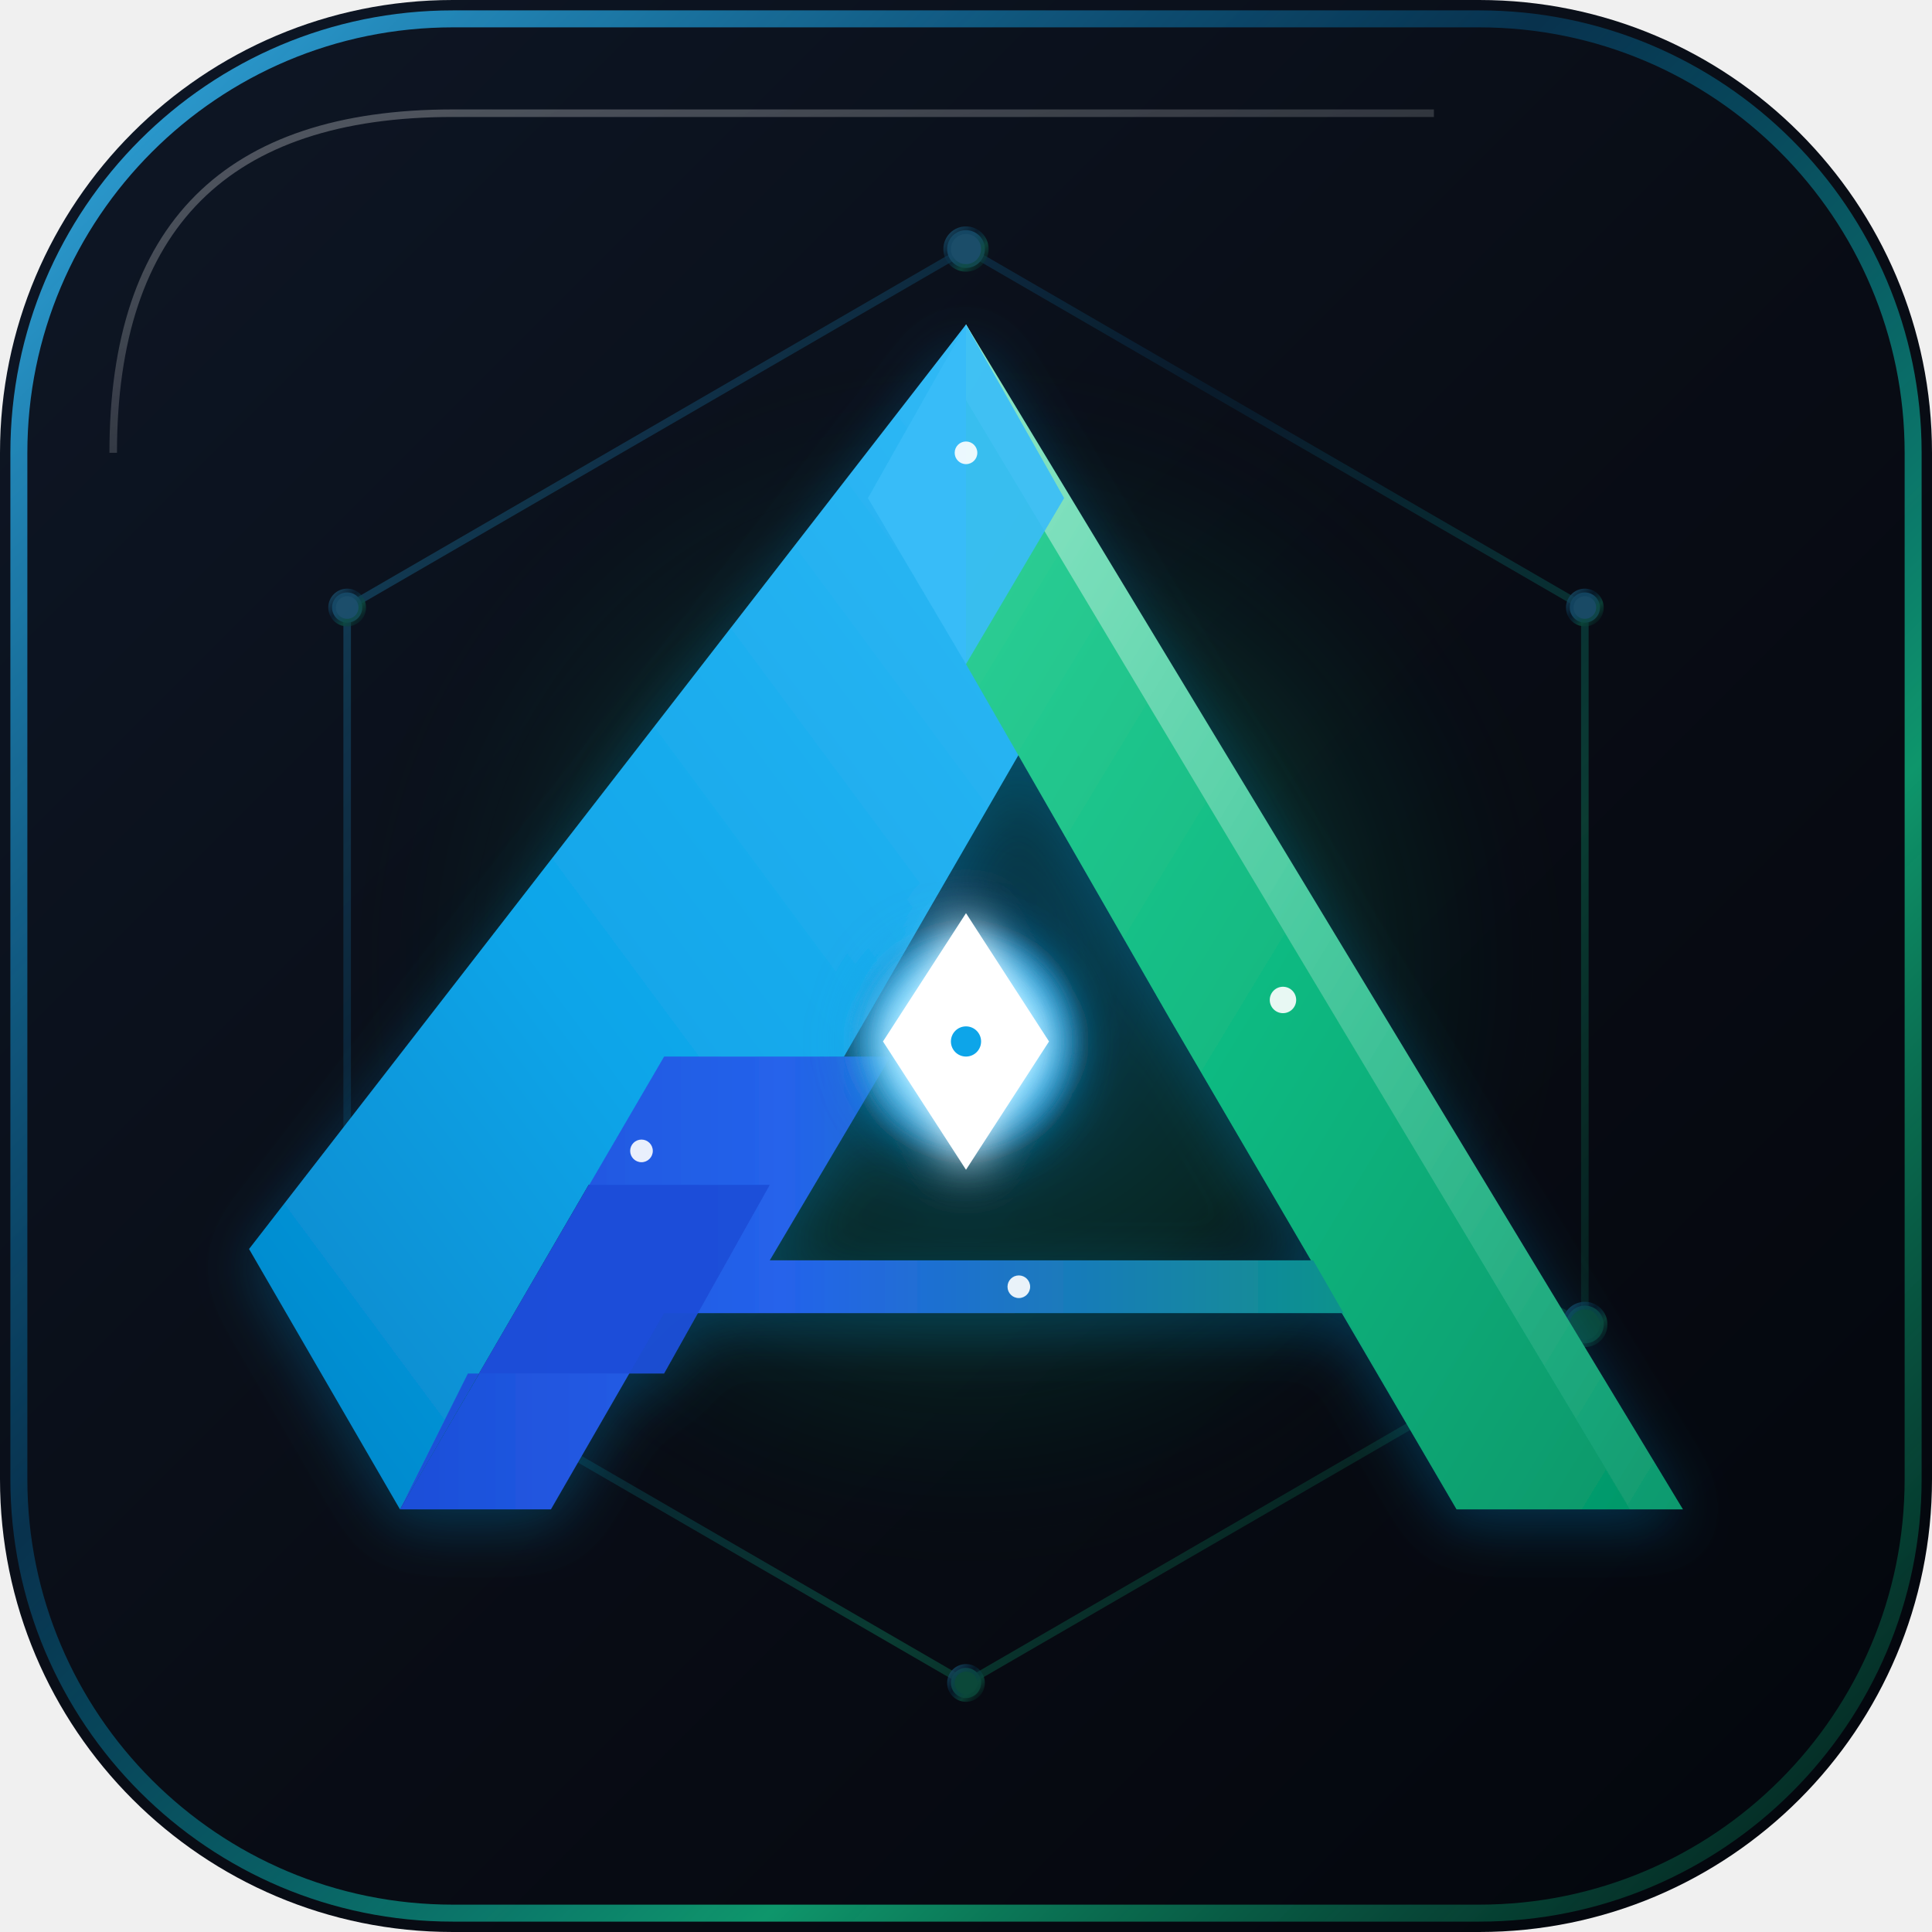
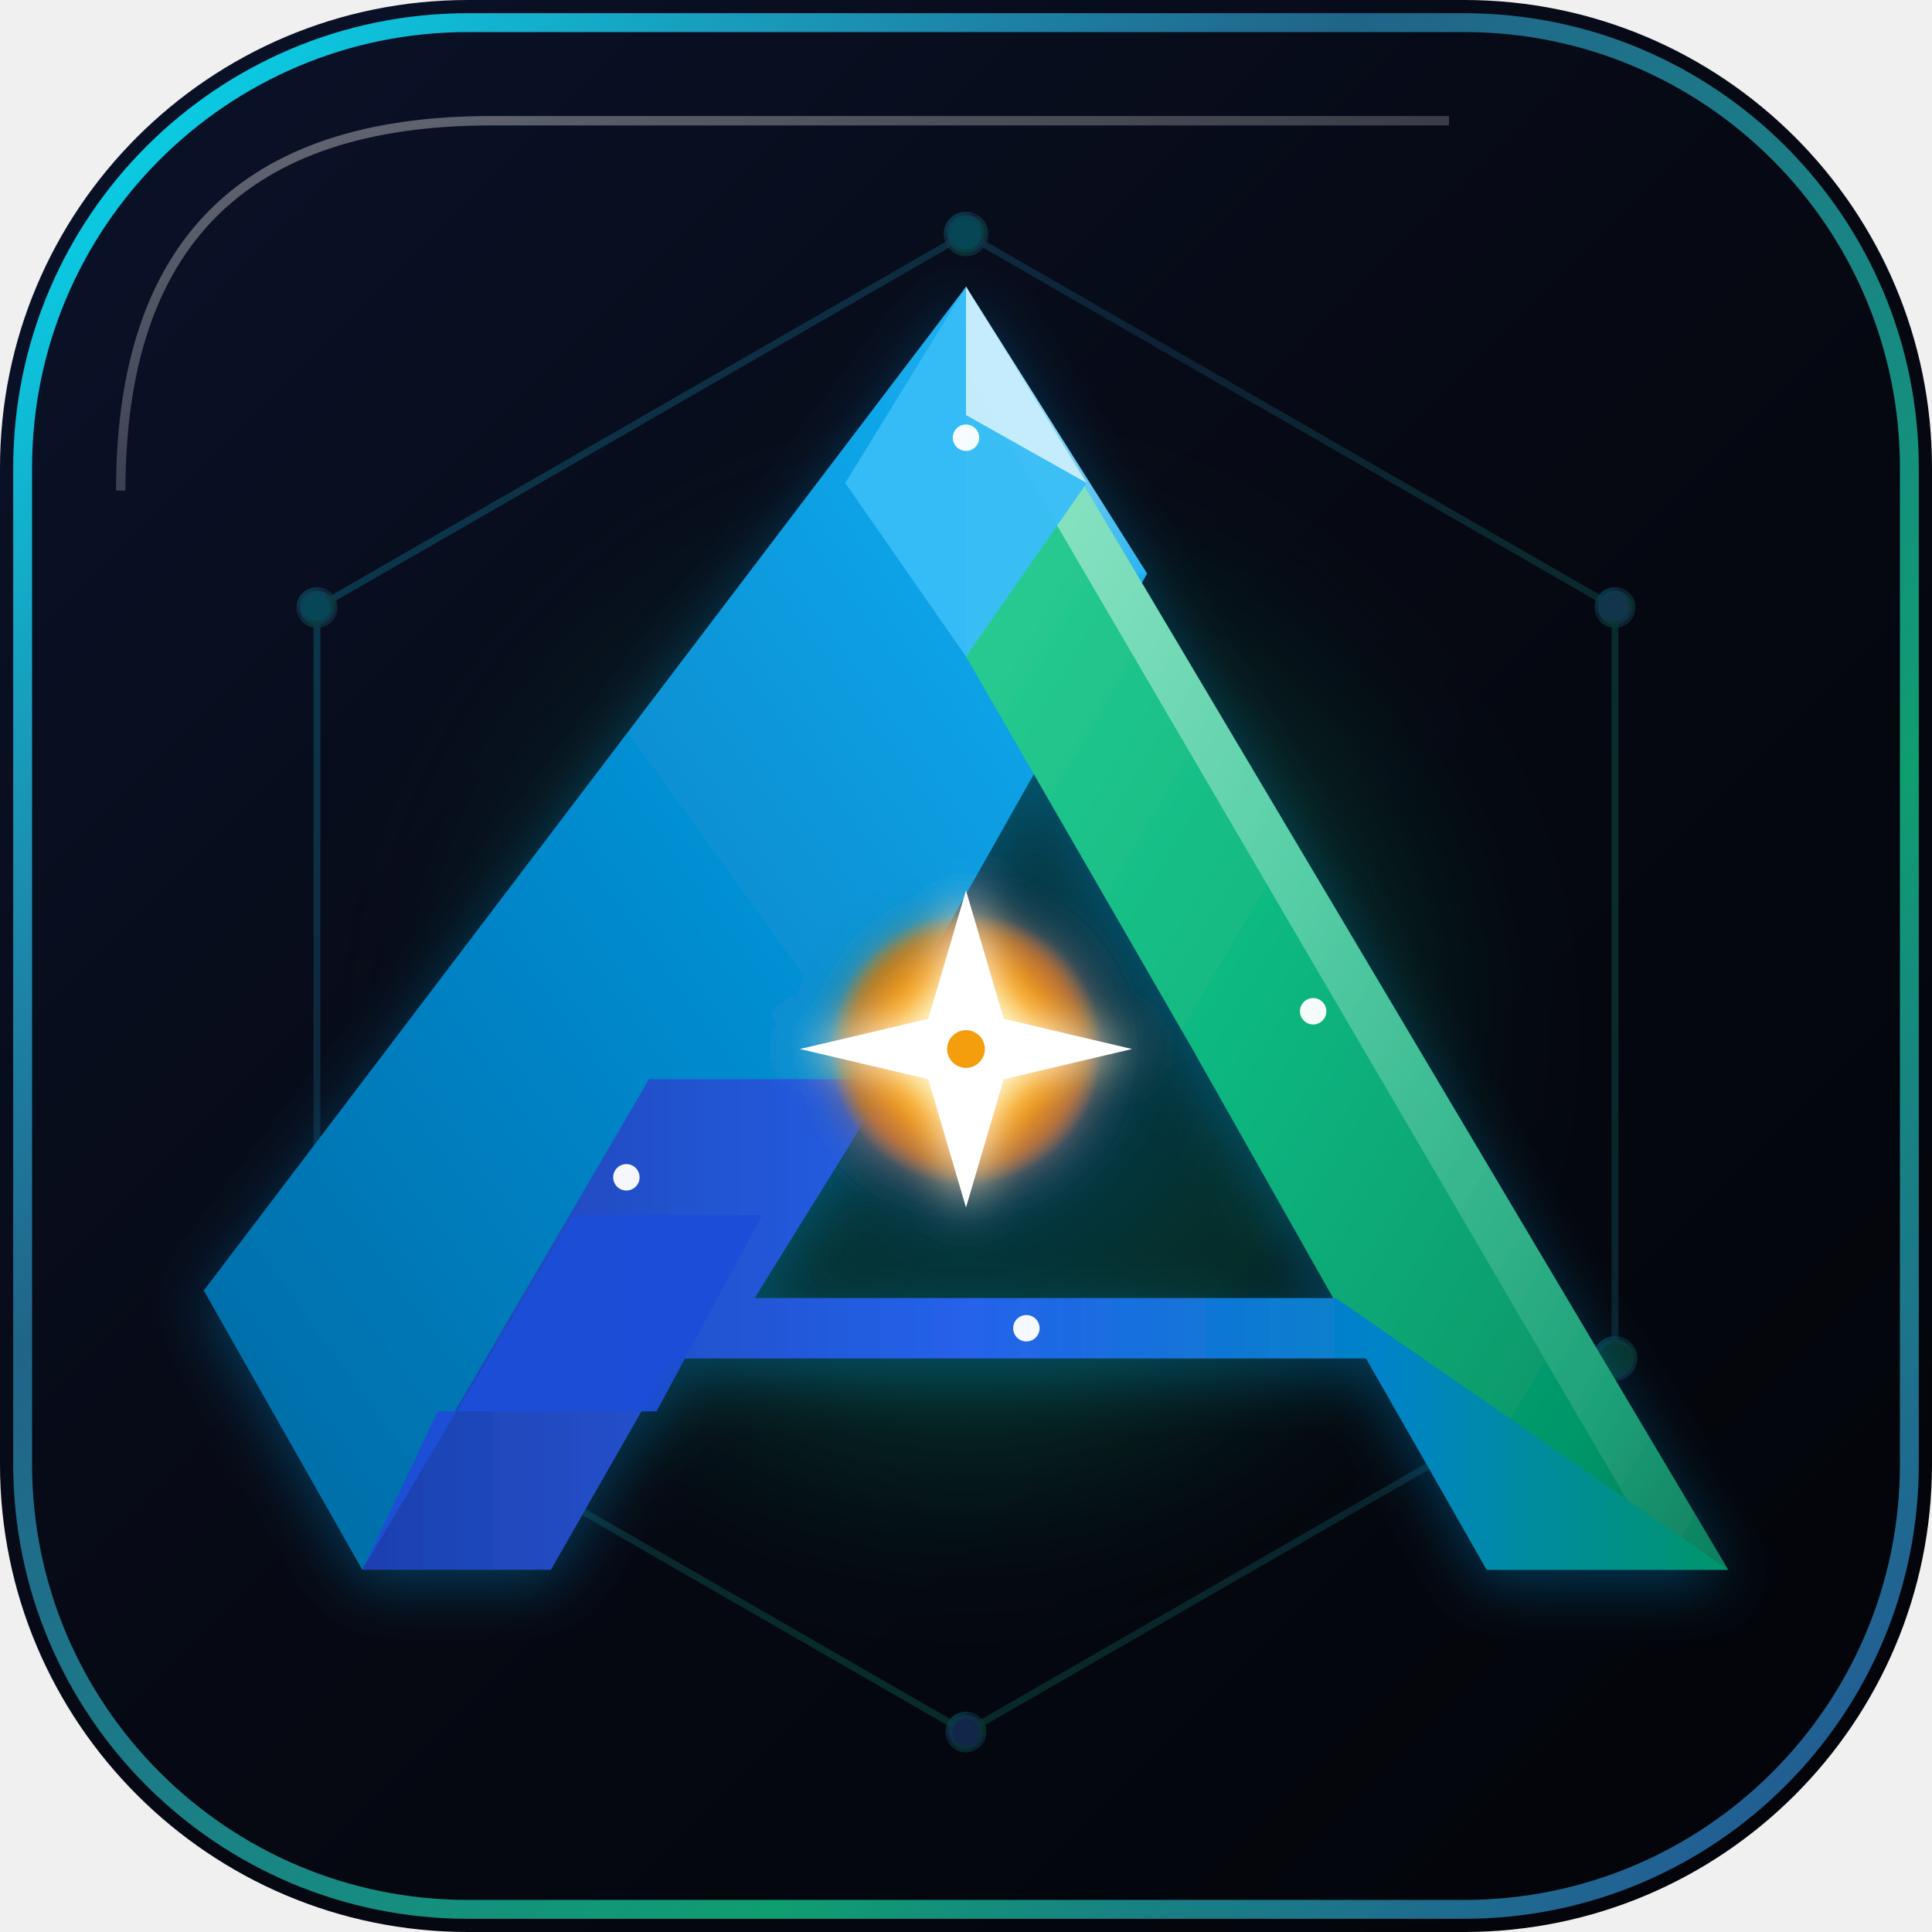
- <svg xmlns="http://www.w3.org/2000/svg" viewBox="0 0 512 512" width="100%" height="100%">
+ <svg xmlns="http://www.w3.org/2000/svg" viewBox="0 0 512 512" width="512" height="512">
  <defs>
-     <linearGradient id="bgGrad" x1="0%" y1="0%" x2="100%" y2="100%">
-       <stop offset="0%" stop-color="#0E1726" />
-       <stop offset="50%" stop-color="#090D16" />
-       <stop offset="100%" stop-color="#03060C" />
+     <linearGradient id="lh-bg" x1="0%" y1="0%" x2="100%" y2="100%">
+       <stop offset="0%" stop-color="#0B132B" />
+       <stop offset="50%" stop-color="#060913" />
+       <stop offset="100%" stop-color="#020408" />
    </linearGradient>
-     <linearGradient id="borderGrad" x1="0%" y1="0%" x2="100%" y2="100%">
-       <stop offset="0%" stop-color="#38BDF8" stop-opacity="0.9" />
-       <stop offset="40%" stop-color="#0284C7" stop-opacity="0.3" />
-       <stop offset="70%" stop-color="#10B981" stop-opacity="0.8" />
-       <stop offset="100%" stop-color="#047857" stop-opacity="0.2" />
+     <linearGradient id="lh-border" x1="0%" y1="0%" x2="100%" y2="100%">
+       <stop offset="0%" stop-color="#00F0FF" stop-opacity="0.95" />
+       <stop offset="35%" stop-color="#38BDF8" stop-opacity="0.5" />
+       <stop offset="70%" stop-color="#10B981" stop-opacity="0.85" />
+       <stop offset="100%" stop-color="#3B82F6" stop-opacity="0.6" />
    </linearGradient>
-     <radialGradient id="ambientNebula" cx="50%" cy="50%" r="50%">
-       <stop offset="0%" stop-color="#0284C7" stop-opacity="0.4" />
-       <stop offset="45%" stop-color="#059669" stop-opacity="0.2" />
-       <stop offset="85%" stop-color="#000000" stop-opacity="0" />
-     </radialGradient>
-     <linearGradient id="armAzure" x1="0%" y1="100%" x2="100%" y2="0%">
-       <stop offset="0%" stop-color="#0284C7" />
-       <stop offset="40%" stop-color="#0EA5E9" />
+     <linearGradient id="lh-pillar-left" x1="0%" y1="100%" x2="100%" y2="0%">
+       <stop offset="0%" stop-color="#0369A1" />
+       <stop offset="40%" stop-color="#0284C7" />
+       <stop offset="80%" stop-color="#0EA5E9" />
      <stop offset="100%" stop-color="#38BDF8" />
    </linearGradient>
-     <linearGradient id="armEmerald" x1="0%" y1="0%" x2="100%" y2="100%">
+     <linearGradient id="lh-pillar-right" x1="0%" y1="0%" x2="100%" y2="100%">
      <stop offset="0%" stop-color="#34D399" />
-       <stop offset="50%" stop-color="#10B981" />
+       <stop offset="45%" stop-color="#10B981" />
+       <stop offset="85%" stop-color="#059669" />
+       <stop offset="100%" stop-color="#047857" />
+     </linearGradient>
+     <linearGradient id="lh-base" x1="0%" y1="0%" x2="100%" y2="0%">
+       <stop offset="0%" stop-color="#1E40AF" />
+       <stop offset="45%" stop-color="#2563EB" />
+       <stop offset="75%" stop-color="#0284C7" />
      <stop offset="100%" stop-color="#059669" />
    </linearGradient>
-     <linearGradient id="armCobalt" x1="100%" y1="0%" x2="0%" y2="0%">
-       <stop offset="0%" stop-color="#047857" />
-       <stop offset="25%" stop-color="#0D9488" />
-       <stop offset="70%" stop-color="#2563EB" />
-       <stop offset="100%" stop-color="#1D4ED8" />
-     </linearGradient>
-     <linearGradient id="bevelLight" x1="0%" y1="0%" x2="100%" y2="100%">
-       <stop offset="0%" stop-color="#FFFFFF" stop-opacity="0.75" />
+     <linearGradient id="lh-bevel" x1="0%" y1="0%" x2="100%" y2="100%">
+       <stop offset="0%" stop-color="#FFFFFF" stop-opacity="0.85" />
      <stop offset="100%" stop-color="#FFFFFF" stop-opacity="0.05" />
    </linearGradient>
-     <linearGradient id="bevelDark" x1="0%" y1="0%" x2="0%" y2="100%">
-       <stop offset="0%" stop-color="#000000" stop-opacity="0" />
-       <stop offset="100%" stop-color="#000000" stop-opacity="0.5" />
-     </linearGradient>
-     <radialGradient id="photonSpark" cx="50%" cy="50%" r="50%">
+     <radialGradient id="lh-photon" cx="50%" cy="50%" r="50%">
      <stop offset="0%" stop-color="#FFFFFF" />
-       <stop offset="25%" stop-color="#E0F2FE" />
-       <stop offset="60%" stop-color="#38BDF8" />
-       <stop offset="100%" stop-color="#0284C7" stop-opacity="0" />
+       <stop offset="25%" stop-color="#FDE047" />
+       <stop offset="55%" stop-color="#F59E0B" />
+       <stop offset="85%" stop-color="#D97706" stop-opacity="0.6" />
+       <stop offset="100%" stop-color="#D97706" stop-opacity="0" />
    </radialGradient>
-     <filter id="deltaShadow" x="-20%" y="-20%" width="140%" height="140%">
-       <feDropShadow dx="0" dy="16" stdDeviation="20" flood-color="#000000" flood-opacity="0.7" />
-       <feDropShadow dx="0" dy="4" stdDeviation="8" flood-color="#0284C7" flood-opacity="0.35" />
+     <radialGradient id="lh-nebula" cx="50%" cy="52%" r="48%">
+       <stop offset="0%" stop-color="#0284C7" stop-opacity="0.45" />
+       <stop offset="50%" stop-color="#059669" stop-opacity="0.25" />
+       <stop offset="90%" stop-color="#020408" stop-opacity="0" />
+     </radialGradient>
+     <filter id="lh-shadow" x="-20%" y="-20%" width="140%" height="140%">
+       <feDropShadow dx="0" dy="12" stdDeviation="16" flood-color="#000000" flood-opacity="0.8" />
+       <feDropShadow dx="0" dy="4" stdDeviation="8" flood-color="#0284C7" flood-opacity="0.4" />
    </filter>
-     <filter id="sparkGlow" x="-50%" y="-50%" width="200%" height="200%">
-       <feGaussianBlur in="SourceGraphic" stdDeviation="6" result="blur" />
+     <filter id="lh-glow" x="-30%" y="-30%" width="160%" height="160%">
+       <feGaussianBlur stdDeviation="6" result="blur" />
      <feMerge>
        <feMergeNode in="blur" />
        <feMergeNode in="SourceGraphic" />
      </feMerge>
    </filter>
  </defs>
-   <rect width="512" height="512" rx="120" fill="url(#bgGrad)" />
-   <rect x="5" y="5" width="502" height="502" rx="115" fill="none" stroke="url(#borderGrad)" stroke-width="4.5" />
-   <circle cx="256" cy="256" r="195" fill="url(#ambientNebula)" />
-   <g opacity="0.35" stroke="url(#borderGrad)" stroke-width="2" fill="none">
-     <polygon points="256,66 420,161 420,351 256,446 92,351 92,161" />
-     <line x1="256" y1="66" x2="256" y2="100" stroke-dasharray="3,3" />
-     <line x1="420" y1="351" x2="390" y2="335" stroke-dasharray="3,3" />
-     <line x1="92" y1="351" x2="122" y2="335" stroke-dasharray="3,3" />
-     <circle cx="256" cy="66" r="5" fill="#38BDF8" />
-     <circle cx="420" cy="161" r="4" fill="#38BDF8" />
-     <circle cx="420" cy="351" r="5" fill="#10B981" />
-     <circle cx="256" cy="446" r="4" fill="#10B981" />
-     <circle cx="92" cy="351" r="5" fill="#2563EB" />
-     <circle cx="92" cy="161" r="4" fill="#38BDF8" />
+   <rect width="512" height="512" rx="124" fill="url(#lh-bg)" />
+   <rect x="6" y="6" width="500" height="500" rx="118" fill="none" stroke="url(#lh-border)" stroke-width="5" />
+   <circle cx="256" cy="265" r="200" fill="url(#lh-nebula)" />
+   <g opacity="0.25" stroke="url(#lh-border)" stroke-width="1.8" fill="none">
+     <polygon points="256,62 428,161 428,360 256,459 84,360 84,161" />
+     <line x1="256" y1="62" x2="256" y2="459" stroke-dasharray="4,4" />
+     <line x1="84" y1="260" x2="428" y2="260" stroke-dasharray="4,4" />
+     <circle cx="256" cy="62" r="5" fill="#00F0FF" />
+     <circle cx="428" cy="161" r="4.5" fill="#38BDF8" />
+     <circle cx="428" cy="360" r="5" fill="#10B981" />
+     <circle cx="256" cy="459" r="4.5" fill="#3B82F6" />
+     <circle cx="84" cy="360" r="5" fill="#2563EB" />
+     <circle cx="84" cy="161" r="4.5" fill="#00F0FF" />
  </g>
-   <g filter="url(#deltaShadow)">
-     <path d="M 256,86               L 296,155               L 204,314               L 156,314               L 106,400               L 66,331 Z" fill="url(#armAzure)" />
-     <path d="M 256,86 L 296,155 L 284,155 L 256,106 Z" fill="url(#bevelLight)" />
-     <path d="M 256,86               L 446,400               L 386,400               L 310,270               L 256,176               L 256,86 Z" fill="url(#armEmerald)" />
-     <path d="M 256,86 L 446,400 L 432,400 L 256,106 Z" fill="url(#bevelLight)" opacity="0.6" />
-     <path d="M 446,400               L 386,400               L 356,348               L 176,348               L 146,400               L 106,400               L 176,280               L 236,280               L 204,334               L 348,334               L 386,400 Z" fill="url(#armCobalt)" />
-     <path d="M 256,86               L 282,132               L 256,176               L 230,132 Z" fill="#38BDF8" opacity="0.9" />
-     <path d="M 106,400               L 156,314               L 204,314               L 176,364               L 124,364 Z" fill="#1D4ED8" opacity="0.95" />
-     <circle cx="256" cy="276" r="32" fill="url(#photonSpark)" filter="url(#sparkGlow)" />
-     <polygon points="256,242 278,276 256,310 234,276" fill="#FFFFFF" filter="url(#sparkGlow)" />
-     <circle cx="256" cy="276" r="4" fill="#0EA5E9" />
-     <circle cx="256" cy="120" r="3" fill="#FFFFFF" opacity="0.9" />
-     <circle cx="340" cy="265" r="3.5" fill="#FFFFFF" opacity="0.9" />
-     <circle cx="270" cy="341" r="3" fill="#FFFFFF" opacity="0.9" />
-     <circle cx="170" cy="305" r="3" fill="#FFFFFF" opacity="0.9" />
+   <g filter="url(#lh-shadow)">
+     <polygon points="256,76 304,152 208,322 152,322 96,416 54,342" fill="url(#lh-pillar-left)" />
+     <polygon points="256,76 304,152 290,152 256,98" fill="url(#lh-bevel)" />
+     <polygon points="256,76 458,416 394,416 316,278 256,174 256,76" fill="url(#lh-pillar-right)" />
+     <polygon points="256,76 458,416 442,416 256,98" fill="url(#lh-bevel)" opacity="0.6" />
+     <polygon points="458,416 394,416 362,360 178,360 146,416 96,416 172,286 236,286 200,344 354,344" fill="url(#lh-base)" />
+     <polygon points="256,76 288,128 256,174 224,128" fill="#38BDF8" opacity="0.95" />
+     <polygon points="256,76 288,128 256,110" fill="#FFFFFF" opacity="0.7" />
+     <polygon points="96,416 152,322 202,322 174,374 116,374" fill="#1D4ED8" opacity="0.95" />
+     <circle cx="256" cy="278" r="36" fill="url(#lh-photon)" filter="url(#lh-glow)" />
+     <polygon points="256,236 266,270 300,278 266,286 256,320 246,286 212,278 246,270" fill="#FFFFFF" filter="url(#lh-glow)" />
+     <circle cx="256" cy="278" r="5" fill="#F59E0B" />
+     <circle cx="256" cy="116" r="3.5" fill="#FFFFFF" opacity="0.95" />
+     <circle cx="348" cy="268" r="3.5" fill="#FFFFFF" opacity="0.95" />
+     <circle cx="272" cy="352" r="3.5" fill="#FFFFFF" opacity="0.95" />
+     <circle cx="166" cy="312" r="3.5" fill="#FFFFFF" opacity="0.95" />
  </g>
-   <path d="M 30,120 Q 30,30 120,30 Q 256,30 380,30" stroke="url(#bevelLight)" stroke-width="2" fill="none" opacity="0.4" />
+   <path d="M 32,130 Q 32,32 130,32 Q 256,32 384,32" stroke="url(#lh-bevel)" stroke-width="2.5" fill="none" opacity="0.45" />
</svg>
